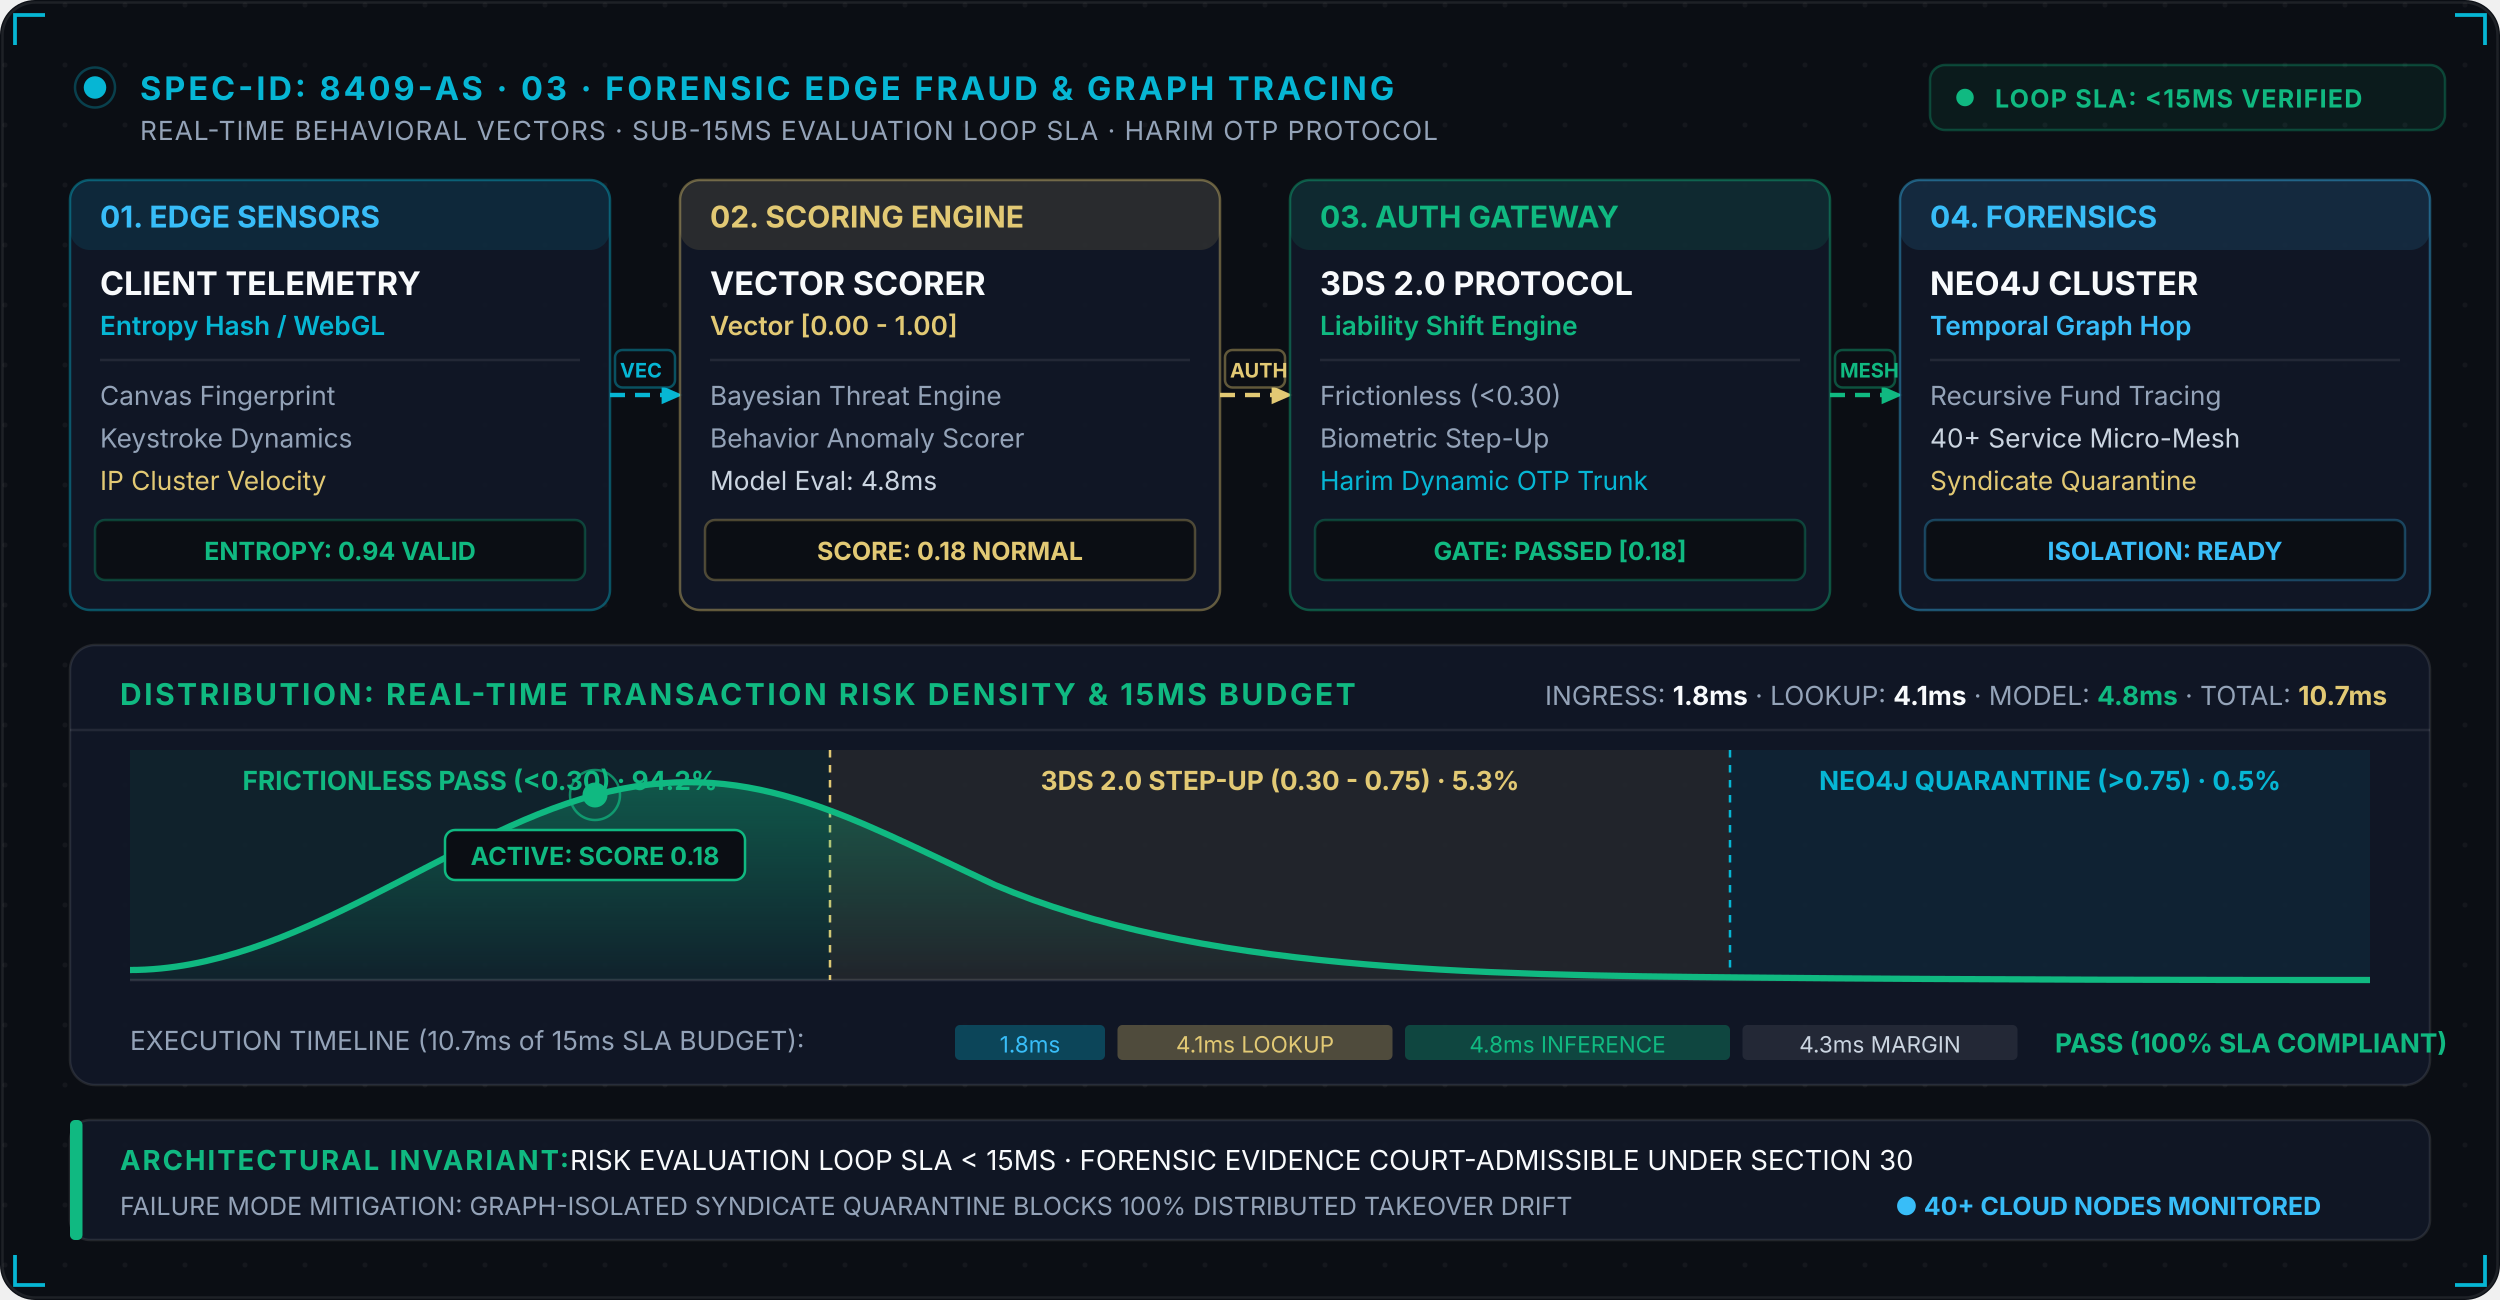
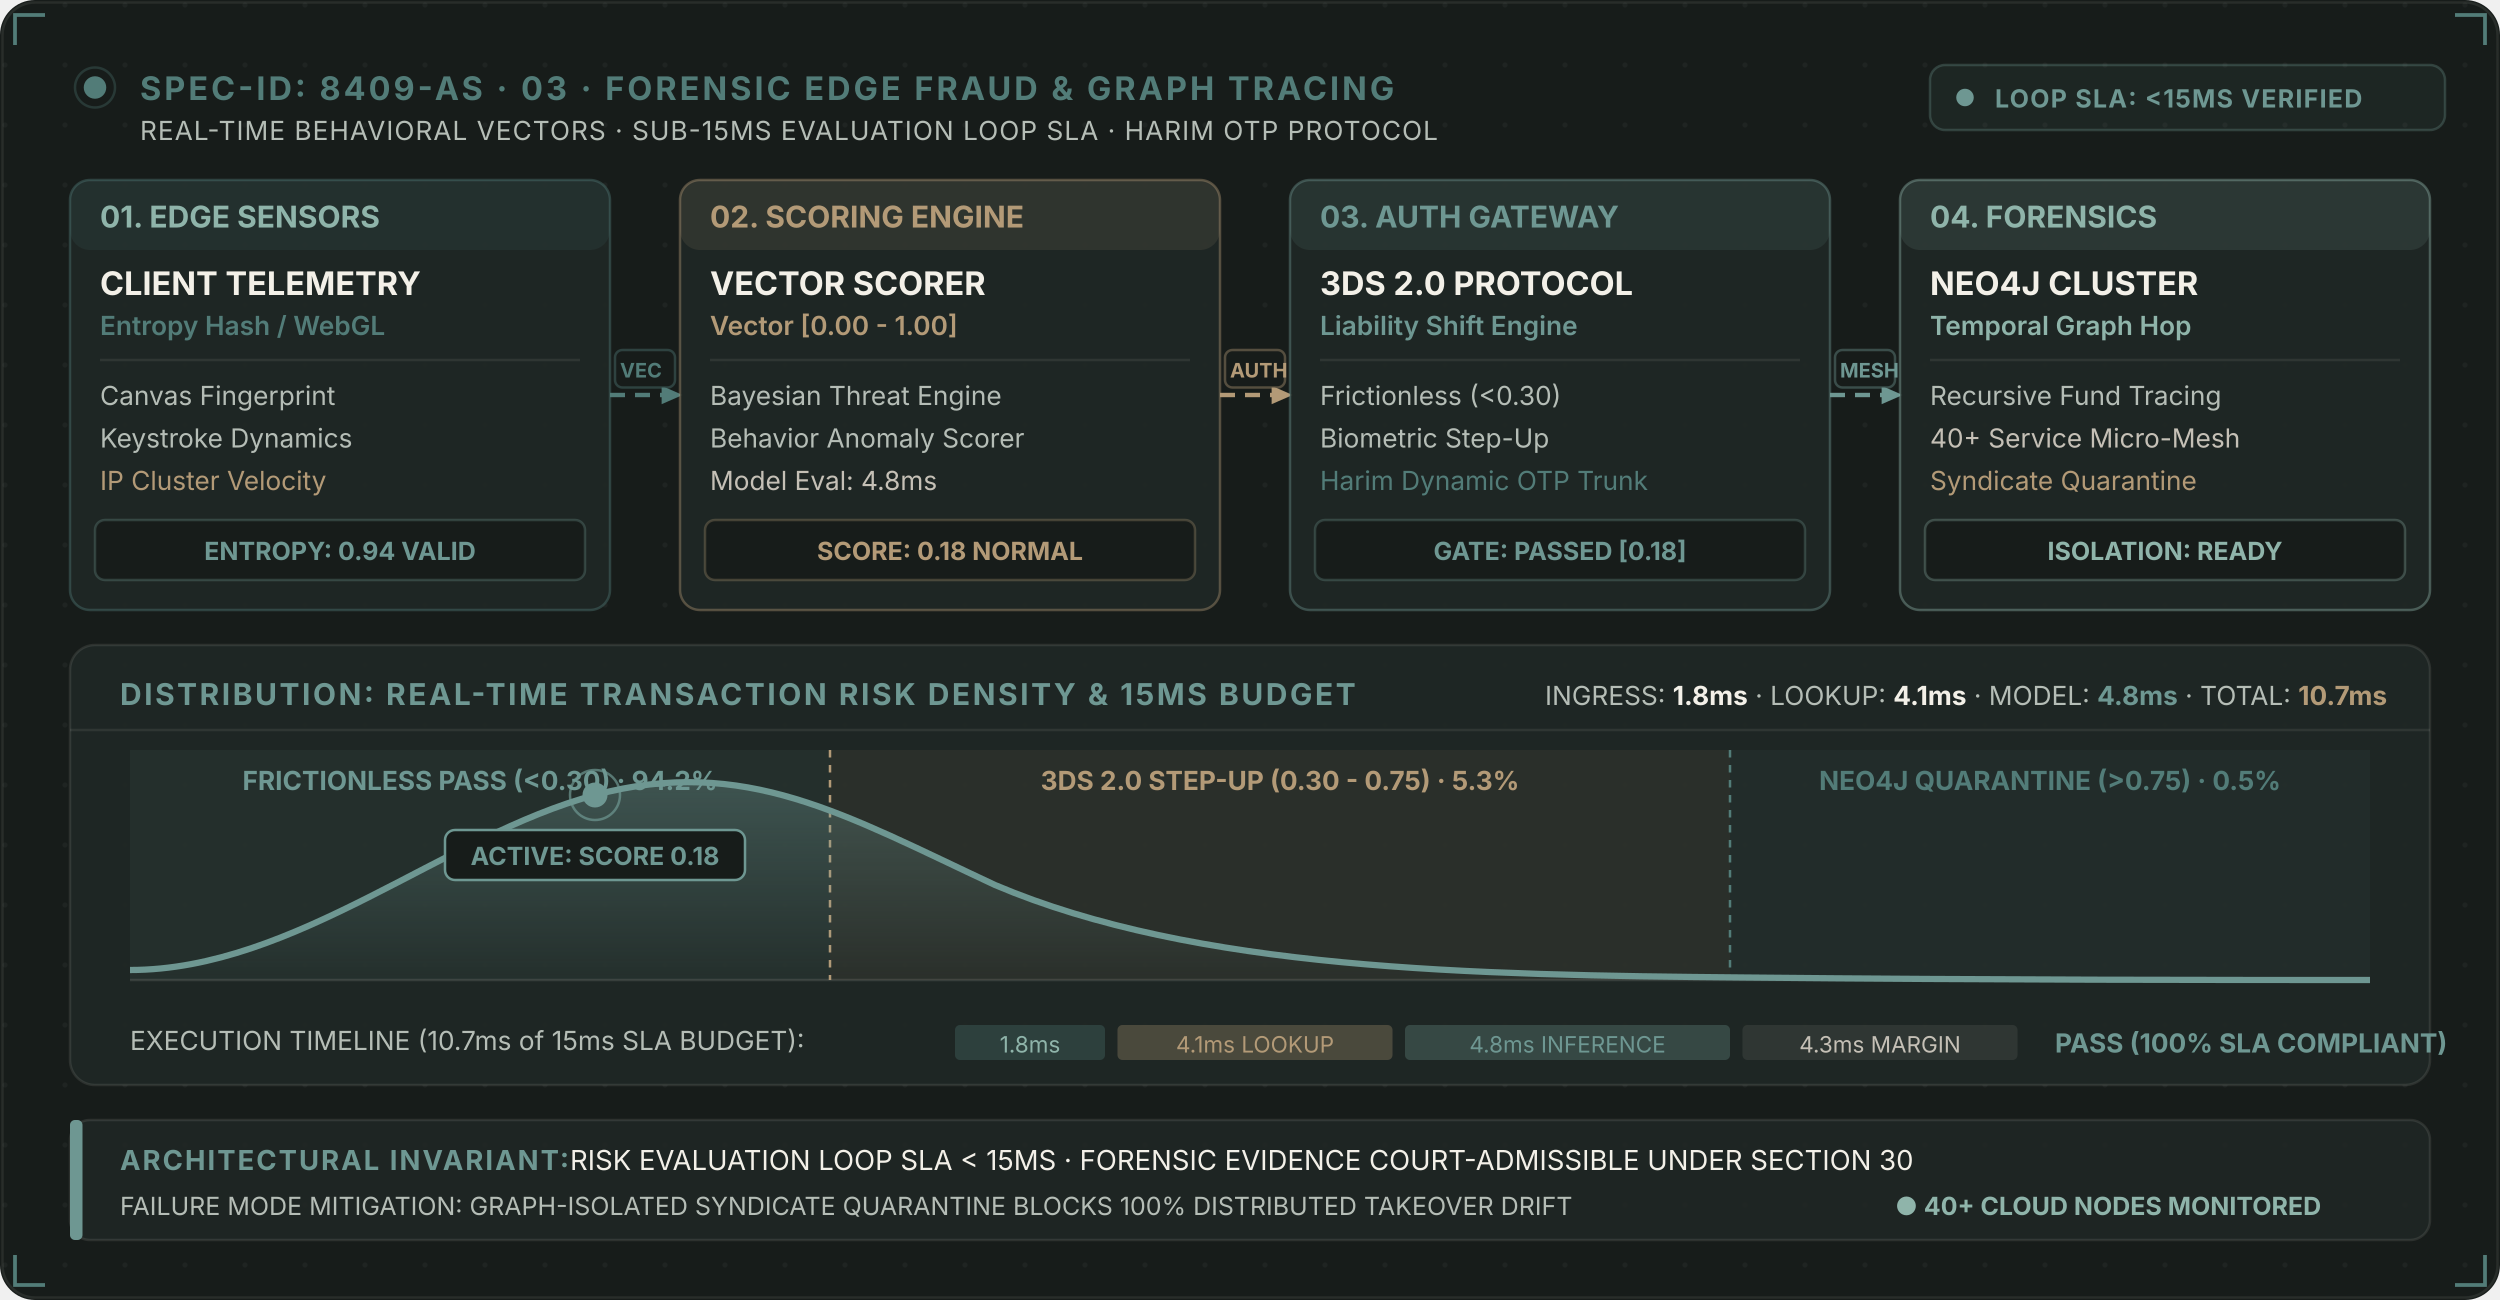
<svg xmlns="http://www.w3.org/2000/svg" viewBox="0 0 1000 520" width="100%" height="auto" class="w-full h-auto" preserveAspectRatio="xMidYMid meet" shape-rendering="geometricPrecision" text-rendering="geometricPrecision" dir="ltr">
  <defs>
    <pattern id="fraud-grid-dots" width="24" height="24" patternUnits="userSpaceOnUse">
-       <circle cx="2" cy="2" r="1" fill="#ffffff" fill-opacity="0.04" />
+       <circle cx="2" cy="2" r="1" fill="#F3F0E8" fill-opacity="0.04" />
    </pattern>
    <linearGradient id="fraud-chart-grad" x1="0" y1="0" x2="0" y2="1">
-       <stop offset="0%" stop-color="#10b981" stop-opacity="0.35" />
-       <stop offset="100%" stop-color="#10b981" stop-opacity="0.0" />
+       <stop offset="0%" stop-color="#6E9792" stop-opacity="0.35" />
+       <stop offset="100%" stop-color="#6E9792" stop-opacity="0.0" />
    </linearGradient>
    <linearGradient id="fraud-cyan-grad" x1="0%" y1="0%" x2="100%" y2="100%">
-       <stop offset="0%" stop-color="#06b6d4" stop-opacity="0.25" />
-       <stop offset="100%" stop-color="#06b6d4" stop-opacity="0.02" />
+       <stop offset="0%" stop-color="#527C78" stop-opacity="0.25" />
+       <stop offset="100%" stop-color="#527C78" stop-opacity="0.02" />
    </linearGradient>
    <marker id="fraud-arr-cyan" viewBox="0 0 10 10" refX="7" refY="5" markerWidth="6" markerHeight="6" orient="auto-start-reverse">
-       <path d="M 0 1.5 L 8 5 L 0 8.5 z" fill="#06b6d4" />
+       <path d="M 0 1.5 L 8 5 L 0 8.5 z" fill="#527C78" />
    </marker>
    <marker id="fraud-arr-gold" viewBox="0 0 10 10" refX="7" refY="5" markerWidth="6" markerHeight="6" orient="auto-start-reverse">
-       <path d="M 0 1.5 L 8 5 L 0 8.5 z" fill="#e2c974" />
+       <path d="M 0 1.5 L 8 5 L 0 8.5 z" fill="#B39A77" />
    </marker>
    <marker id="fraud-arr-emerald" viewBox="0 0 10 10" refX="7" refY="5" markerWidth="6" markerHeight="6" orient="auto-start-reverse">
-       <path d="M 0 1.5 L 8 5 L 0 8.5 z" fill="#10b981" />
+       <path d="M 0 1.5 L 8 5 L 0 8.5 z" fill="#6E9792" />
    </marker>
    <style>
      @keyframes fraudPulse {
        0%, 100% { opacity: 0.6; }
        50% { opacity: 1; }
      }
      @keyframes fraudFlow { to { stroke-dashoffset: -28; } }
-       .fraud-flow-cyan { stroke: #06b6d4; stroke-width: 1.75; stroke-dasharray: 6 4; animation: fraudFlow 1.6s linear infinite; }
-       .fraud-flow-gold { stroke: #e2c974; stroke-width: 1.75; stroke-dasharray: 6 4; animation: fraudFlow 1.6s linear infinite; }
-       .fraud-flow-emerald { stroke: #10b981; stroke-width: 1.75; stroke-dasharray: 6 4; animation: fraudFlow 1.6s linear infinite; }
+       .fraud-flow-cyan { stroke: #527C78; stroke-width: 1.75; stroke-dasharray: 6 4; animation: fraudFlow 1.6s linear infinite; }
+       .fraud-flow-gold { stroke: #B39A77; stroke-width: 1.75; stroke-dasharray: 6 4; animation: fraudFlow 1.6s linear infinite; }
+       .fraud-flow-emerald { stroke: #6E9792; stroke-width: 1.75; stroke-dasharray: 6 4; animation: fraudFlow 1.6s linear infinite; }
      text { font-family: 'IBM Plex Mono', system-ui, -apple-system, monospace; }
      .code-font { font-family: 'IBM Plex Mono', monospace; }
    </style>
  </defs>
-   <rect width="1000" height="520" fill="#0b0e14" rx="14" />
+   <rect width="1000" height="520" fill="#171C1A" rx="14" />
  <rect width="1000" height="520" fill="url(#fraud-grid-dots)" rx="14" />
-   <rect width="998" height="518" x="1" y="1" fill="none" stroke="#ffffff" stroke-opacity="0.08" rx="13" />
-   <path d="M 6 18 L 6 6 L 18 6" stroke="#06b6d4" stroke-width="1.5" fill="none" />
-   <path d="M 982 6 L 994 6 L 994 18" stroke="#06b6d4" stroke-width="1.5" fill="none" />
-   <path d="M 6 502 L 6 514 L 18 514" stroke="#06b6d4" stroke-width="1.5" fill="none" />
-   <path d="M 982 514 L 994 514 L 994 502" stroke="#06b6d4" stroke-width="1.5" fill="none" />
+   <rect width="998" height="518" x="1" y="1" fill="none" stroke="#F3F0E8" stroke-opacity="0.08" rx="13" />
+   <path d="M 6 18 L 6 6 L 18 6" stroke="#527C78" stroke-width="1.5" fill="none" />
+   <path d="M 982 6 L 994 6 L 994 18" stroke="#527C78" stroke-width="1.5" fill="none" />
+   <path d="M 6 502 L 6 514 L 18 514" stroke="#527C78" stroke-width="1.5" fill="none" />
+   <path d="M 982 514 L 994 514 L 994 502" stroke="#527C78" stroke-width="1.5" fill="none" />
  <g transform="translate(32, 24)">
-     <circle cx="6" cy="11" r="4.5" fill="#06b6d4" />
-     <circle cx="6" cy="11" r="8" fill="none" stroke="#06b6d4" stroke-opacity="0.3" />
-     <text x="24" y="16" fill="#06b6d4" font-size="13" font-weight="700" letter-spacing="1.2">SPEC-ID: 8409-AS · 03 · FORENSIC EDGE FRAUD &amp; GRAPH TRACING</text>
-     <text x="24" y="32" fill="#94a3b8" font-size="10.5" letter-spacing="0.4">REAL-TIME BEHAVIORAL VECTORS · SUB-15MS EVALUATION LOOP SLA · HARIM OTP PROTOCOL</text>
-     <rect x="740" y="2" width="206" height="26" rx="6" fill="#10b981" fill-opacity="0.08" stroke="#10b981" stroke-opacity="0.3" />
-     <circle cx="754" cy="15" r="3.5" fill="#10b981" />
-     <text x="766" y="19" fill="#10b981" font-size="10" font-weight="700" letter-spacing="0.5">LOOP SLA: &lt;15MS VERIFIED</text>
+     <circle cx="6" cy="11" r="4.5" fill="#527C78" />
+     <circle cx="6" cy="11" r="8" fill="none" stroke="#527C78" stroke-opacity="0.3" />
+     <text x="24" y="16" fill="#527C78" font-size="13" font-weight="700" letter-spacing="1.2">SPEC-ID: 8409-AS · 03 · FORENSIC EDGE FRAUD &amp; GRAPH TRACING</text>
+     <text x="24" y="32" fill="#B5BDB6" font-size="10.5" letter-spacing="0.4">REAL-TIME BEHAVIORAL VECTORS · SUB-15MS EVALUATION LOOP SLA · HARIM OTP PROTOCOL</text>
+     <rect x="740" y="2" width="206" height="26" rx="6" fill="#6E9792" fill-opacity="0.08" stroke="#6E9792" stroke-opacity="0.3" />
+     <circle cx="754" cy="15" r="3.5" fill="#6E9792" />
+     <text x="766" y="19" fill="#6E9792" font-size="10" font-weight="700" letter-spacing="0.5">LOOP SLA: &lt;15MS VERIFIED</text>
  </g>
  <g transform="translate(28, 72)">
-     <rect width="216" height="172" rx="8" fill="#111827" fill-opacity="0.9" stroke="#06b6d4" stroke-opacity="0.4" />
-     <rect width="216" height="28" rx="8" fill="#06b6d4" fill-opacity="0.12" />
-     <text x="12" y="19" fill="#38bdf8" font-size="12" font-weight="700">01. EDGE SENSORS</text>
-     <text x="12" y="46" fill="#f8fafc" font-size="13" font-weight="700">CLIENT TELEMETRY</text>
-     <text x="12" y="62" fill="#06b6d4" font-size="10.5" font-weight="600">Entropy Hash / WebGL</text>
-     <line x1="12" y1="72" x2="204" y2="72" stroke="#ffffff" stroke-opacity="0.08" />
-     <text x="12" y="90" fill="#94a3b8" font-size="10.5">Canvas Fingerprint</text>
-     <text x="12" y="107" fill="#94a3b8" font-size="10.5">Keystroke Dynamics</text>
-     <text x="12" y="124" fill="#e2c974" font-size="10.5">IP Cluster Velocity</text>
-     <rect x="10" y="136" width="196" height="24" rx="4" fill="#0b0e14" stroke="#10b981" stroke-opacity="0.3" />
-     <text x="108" y="152" fill="#10b981" font-size="10" font-weight="700" text-anchor="middle">ENTROPY: 0.94 VALID</text>
+     <rect width="216" height="172" rx="8" fill="#202725" fill-opacity="0.9" stroke="#527C78" stroke-opacity="0.4" />
+     <rect width="216" height="28" rx="8" fill="#527C78" fill-opacity="0.12" />
+     <text x="12" y="19" fill="#8FB4AA" font-size="12" font-weight="700">01. EDGE SENSORS</text>
+     <text x="12" y="46" fill="#F3F0E8" font-size="13" font-weight="700">CLIENT TELEMETRY</text>
+     <text x="12" y="62" fill="#527C78" font-size="10.5" font-weight="600">Entropy Hash / WebGL</text>
+     <line x1="12" y1="72" x2="204" y2="72" stroke="#F3F0E8" stroke-opacity="0.08" />
+     <text x="12" y="90" fill="#B5BDB6" font-size="10.5">Canvas Fingerprint</text>
+     <text x="12" y="107" fill="#B5BDB6" font-size="10.5">Keystroke Dynamics</text>
+     <text x="12" y="124" fill="#B39A77" font-size="10.5">IP Cluster Velocity</text>
+     <rect x="10" y="136" width="196" height="24" rx="4" fill="#171C1A" stroke="#6E9792" stroke-opacity="0.3" />
+     <text x="108" y="152" fill="#6E9792" font-size="10" font-weight="700" text-anchor="middle">ENTROPY: 0.94 VALID</text>
  </g>
  <path d="M 244 158 L 272 158" fill="none" class="fraud-flow-cyan" marker-end="url(#fraud-arr-cyan)" />
-   <rect x="246" y="140" width="24" height="15" rx="3" fill="#0b0e14" stroke="#06b6d4" stroke-opacity="0.4" />
-   <text x="248" y="151" fill="#06b6d4" font-size="8" font-weight="700">VEC</text>
+   <rect x="246" y="140" width="24" height="15" rx="3" fill="#171C1A" stroke="#527C78" stroke-opacity="0.4" />
+   <text x="248" y="151" fill="#527C78" font-size="8" font-weight="700">VEC</text>
  <g transform="translate(272, 72)">
-     <rect width="216" height="172" rx="8" fill="#111827" fill-opacity="0.9" stroke="#e2c974" stroke-opacity="0.4" />
-     <rect width="216" height="28" rx="8" fill="#e2c974" fill-opacity="0.12" />
-     <text x="12" y="19" fill="#e2c974" font-size="12" font-weight="700">02. SCORING ENGINE</text>
-     <text x="12" y="46" fill="#f8fafc" font-size="13" font-weight="700">VECTOR SCORER</text>
-     <text x="12" y="62" fill="#e2c974" font-size="10.5" font-weight="600">Vector [0.00 - 1.00]</text>
-     <line x1="12" y1="72" x2="204" y2="72" stroke="#ffffff" stroke-opacity="0.08" />
-     <text x="12" y="90" fill="#94a3b8" font-size="10.5">Bayesian Threat Engine</text>
-     <text x="12" y="107" fill="#94a3b8" font-size="10.5">Behavior Anomaly Scorer</text>
-     <text x="12" y="124" fill="#cbd5e1" font-size="10.5">Model Eval: 4.8ms</text>
-     <rect x="10" y="136" width="196" height="24" rx="4" fill="#0b0e14" stroke="#e2c974" stroke-opacity="0.3" />
-     <text x="108" y="152" fill="#e2c974" font-size="10" font-weight="700" text-anchor="middle">SCORE: 0.18 NORMAL</text>
+     <rect width="216" height="172" rx="8" fill="#202725" fill-opacity="0.9" stroke="#B39A77" stroke-opacity="0.4" />
+     <rect width="216" height="28" rx="8" fill="#B39A77" fill-opacity="0.12" />
+     <text x="12" y="19" fill="#B39A77" font-size="12" font-weight="700">02. SCORING ENGINE</text>
+     <text x="12" y="46" fill="#F3F0E8" font-size="13" font-weight="700">VECTOR SCORER</text>
+     <text x="12" y="62" fill="#B39A77" font-size="10.5" font-weight="600">Vector [0.00 - 1.00]</text>
+     <line x1="12" y1="72" x2="204" y2="72" stroke="#F3F0E8" stroke-opacity="0.08" />
+     <text x="12" y="90" fill="#B5BDB6" font-size="10.5">Bayesian Threat Engine</text>
+     <text x="12" y="107" fill="#B5BDB6" font-size="10.5">Behavior Anomaly Scorer</text>
+     <text x="12" y="124" fill="#C5C0B6" font-size="10.5">Model Eval: 4.8ms</text>
+     <rect x="10" y="136" width="196" height="24" rx="4" fill="#171C1A" stroke="#B39A77" stroke-opacity="0.3" />
+     <text x="108" y="152" fill="#B39A77" font-size="10" font-weight="700" text-anchor="middle">SCORE: 0.18 NORMAL</text>
  </g>
  <path d="M 488 158 L 516 158" fill="none" class="fraud-flow-gold" marker-end="url(#fraud-arr-gold)" />
-   <rect x="490" y="140" width="24" height="15" rx="3" fill="#0b0e14" stroke="#e2c974" stroke-opacity="0.4" />
-   <text x="492" y="151" fill="#e2c974" font-size="8" font-weight="700">AUTH</text>
+   <rect x="490" y="140" width="24" height="15" rx="3" fill="#171C1A" stroke="#B39A77" stroke-opacity="0.4" />
+   <text x="492" y="151" fill="#B39A77" font-size="8" font-weight="700">AUTH</text>
  <g transform="translate(516, 72)">
-     <rect width="216" height="172" rx="8" fill="#111827" fill-opacity="0.9" stroke="#10b981" stroke-opacity="0.4" />
-     <rect width="216" height="28" rx="8" fill="#10b981" fill-opacity="0.12" />
-     <text x="12" y="19" fill="#10b981" font-size="12" font-weight="700">03. AUTH GATEWAY</text>
-     <text x="12" y="46" fill="#f8fafc" font-size="13" font-weight="700">3DS 2.0 PROTOCOL</text>
-     <text x="12" y="62" fill="#10b981" font-size="10.5" font-weight="600">Liability Shift Engine</text>
-     <line x1="12" y1="72" x2="204" y2="72" stroke="#ffffff" stroke-opacity="0.08" />
-     <text x="12" y="90" fill="#94a3b8" font-size="10.5">Frictionless (&lt;0.30)</text>
-     <text x="12" y="107" fill="#94a3b8" font-size="10.5">Biometric Step-Up</text>
-     <text x="12" y="124" fill="#06b6d4" font-size="10.5">Harim Dynamic OTP Trunk</text>
-     <rect x="10" y="136" width="196" height="24" rx="4" fill="#0b0e14" stroke="#10b981" stroke-opacity="0.3" />
-     <text x="108" y="152" fill="#10b981" font-size="10" font-weight="700" text-anchor="middle">GATE: PASSED [0.18]</text>
+     <rect width="216" height="172" rx="8" fill="#202725" fill-opacity="0.9" stroke="#6E9792" stroke-opacity="0.4" />
+     <rect width="216" height="28" rx="8" fill="#6E9792" fill-opacity="0.12" />
+     <text x="12" y="19" fill="#6E9792" font-size="12" font-weight="700">03. AUTH GATEWAY</text>
+     <text x="12" y="46" fill="#F3F0E8" font-size="13" font-weight="700">3DS 2.0 PROTOCOL</text>
+     <text x="12" y="62" fill="#6E9792" font-size="10.5" font-weight="600">Liability Shift Engine</text>
+     <line x1="12" y1="72" x2="204" y2="72" stroke="#F3F0E8" stroke-opacity="0.08" />
+     <text x="12" y="90" fill="#B5BDB6" font-size="10.5">Frictionless (&lt;0.30)</text>
+     <text x="12" y="107" fill="#B5BDB6" font-size="10.5">Biometric Step-Up</text>
+     <text x="12" y="124" fill="#527C78" font-size="10.5">Harim Dynamic OTP Trunk</text>
+     <rect x="10" y="136" width="196" height="24" rx="4" fill="#171C1A" stroke="#6E9792" stroke-opacity="0.3" />
+     <text x="108" y="152" fill="#6E9792" font-size="10" font-weight="700" text-anchor="middle">GATE: PASSED [0.18]</text>
  </g>
  <path d="M 732 158 L 760 158" fill="none" class="fraud-flow-emerald" marker-end="url(#fraud-arr-emerald)" />
-   <rect x="734" y="140" width="24" height="15" rx="3" fill="#0b0e14" stroke="#10b981" stroke-opacity="0.4" />
-   <text x="736" y="151" fill="#10b981" font-size="8" font-weight="700">MESH</text>
+   <rect x="734" y="140" width="24" height="15" rx="3" fill="#171C1A" stroke="#6E9792" stroke-opacity="0.4" />
+   <text x="736" y="151" fill="#6E9792" font-size="8" font-weight="700">MESH</text>
  <g transform="translate(760, 72)">
-     <rect width="212" height="172" rx="8" fill="#111827" fill-opacity="0.9" stroke="#38bdf8" stroke-opacity="0.4" />
-     <rect width="212" height="28" rx="8" fill="#38bdf8" fill-opacity="0.12" />
-     <text x="12" y="19" fill="#38bdf8" font-size="12" font-weight="700">04. FORENSICS</text>
-     <text x="12" y="46" fill="#f8fafc" font-size="13" font-weight="700">NEO4J CLUSTER</text>
-     <text x="12" y="62" fill="#38bdf8" font-size="10.5" font-weight="600">Temporal Graph Hop</text>
-     <line x1="12" y1="72" x2="200" y2="72" stroke="#ffffff" stroke-opacity="0.08" />
-     <text x="12" y="90" fill="#94a3b8" font-size="10.5">Recursive Fund Tracing</text>
-     <text x="12" y="107" fill="#cbd5e1" font-size="10.5">40+ Service Micro-Mesh</text>
-     <text x="12" y="124" fill="#e2c974" font-size="10.5">Syndicate Quarantine</text>
-     <rect x="10" y="136" width="192" height="24" rx="4" fill="#0b0e14" stroke="#38bdf8" stroke-opacity="0.3" />
-     <text x="106" y="152" fill="#38bdf8" font-size="10" font-weight="700" text-anchor="middle">ISOLATION: READY</text>
+     <rect width="212" height="172" rx="8" fill="#202725" fill-opacity="0.9" stroke="#8FB4AA" stroke-opacity="0.4" />
+     <rect width="212" height="28" rx="8" fill="#8FB4AA" fill-opacity="0.12" />
+     <text x="12" y="19" fill="#8FB4AA" font-size="12" font-weight="700">04. FORENSICS</text>
+     <text x="12" y="46" fill="#F3F0E8" font-size="13" font-weight="700">NEO4J CLUSTER</text>
+     <text x="12" y="62" fill="#8FB4AA" font-size="10.5" font-weight="600">Temporal Graph Hop</text>
+     <line x1="12" y1="72" x2="200" y2="72" stroke="#F3F0E8" stroke-opacity="0.08" />
+     <text x="12" y="90" fill="#B5BDB6" font-size="10.5">Recursive Fund Tracing</text>
+     <text x="12" y="107" fill="#C5C0B6" font-size="10.5">40+ Service Micro-Mesh</text>
+     <text x="12" y="124" fill="#B39A77" font-size="10.5">Syndicate Quarantine</text>
+     <rect x="10" y="136" width="192" height="24" rx="4" fill="#171C1A" stroke="#8FB4AA" stroke-opacity="0.3" />
+     <text x="106" y="152" fill="#8FB4AA" font-size="10" font-weight="700" text-anchor="middle">ISOLATION: READY</text>
  </g>
  <g transform="translate(28, 258)">
-     <rect width="944" height="176" rx="10" fill="#111827" fill-opacity="0.9" stroke="#ffffff" stroke-opacity="0.1" />
-     <text x="20" y="24" fill="#10b981" font-size="12" font-weight="700" letter-spacing="1">DISTRIBUTION: REAL-TIME TRANSACTION RISK DENSITY &amp; 15MS BUDGET</text>
-     <text x="590" y="24" fill="#94a3b8" font-size="10.5">INGRESS: <tspan fill="#f8fafc" font-weight="700">1.8ms</tspan> · LOOKUP: <tspan fill="#f8fafc" font-weight="700">4.1ms</tspan> · MODEL: <tspan fill="#10b981" font-weight="700">4.8ms</tspan> · TOTAL: <tspan fill="#e2c974" font-weight="700">10.7ms</tspan>
+     <rect width="944" height="176" rx="10" fill="#202725" fill-opacity="0.9" stroke="#F3F0E8" stroke-opacity="0.1" />
+     <text x="20" y="24" fill="#6E9792" font-size="12" font-weight="700" letter-spacing="1">DISTRIBUTION: REAL-TIME TRANSACTION RISK DENSITY &amp; 15MS BUDGET</text>
+     <text x="590" y="24" fill="#B5BDB6" font-size="10.5">INGRESS: <tspan fill="#F3F0E8" font-weight="700">1.8ms</tspan> · LOOKUP: <tspan fill="#F3F0E8" font-weight="700">4.1ms</tspan> · MODEL: <tspan fill="#6E9792" font-weight="700">4.8ms</tspan> · TOTAL: <tspan fill="#B39A77" font-weight="700">10.7ms</tspan>
    </text>
-     <line x1="0" y1="34" x2="944" y2="34" stroke="#ffffff" stroke-opacity="0.08" />
-     <rect x="24" y="42" width="280" height="92" fill="#10b981" fill-opacity="0.08" />
-     <text x="164" y="58" fill="#10b981" font-size="10.5" font-weight="700" text-anchor="middle">FRICTIONLESS PASS (&lt;0.30) · 94.2%</text>
-     <rect x="304" y="42" width="360" height="92" fill="#e2c974" fill-opacity="0.08" />
-     <text x="484" y="58" fill="#e2c974" font-size="10.5" font-weight="700" text-anchor="middle">3DS 2.0 STEP-UP (0.30 - 0.75) · 5.3%</text>
-     <rect x="664" y="42" width="256" height="92" fill="#06b6d4" fill-opacity="0.08" />
-     <text x="792" y="58" fill="#06b6d4" font-size="10.5" font-weight="700" text-anchor="middle">NEO4J QUARANTINE (&gt;0.75) · 0.5%</text>
-     <line x1="24" y1="134" x2="920" y2="134" stroke="#ffffff" stroke-opacity="0.12" />
-     <line x1="304" y1="42" x2="304" y2="134" stroke="#e2c974" stroke-width="1" stroke-dasharray="3 3" />
-     <line x1="664" y1="42" x2="664" y2="134" stroke="#06b6d4" stroke-width="1" stroke-dasharray="3 3" />
+     <line x1="0" y1="34" x2="944" y2="34" stroke="#F3F0E8" stroke-opacity="0.08" />
+     <rect x="24" y="42" width="280" height="92" fill="#6E9792" fill-opacity="0.08" />
+     <text x="164" y="58" fill="#6E9792" font-size="10.5" font-weight="700" text-anchor="middle">FRICTIONLESS PASS (&lt;0.30) · 94.2%</text>
+     <rect x="304" y="42" width="360" height="92" fill="#B39A77" fill-opacity="0.08" />
+     <text x="484" y="58" fill="#B39A77" font-size="10.5" font-weight="700" text-anchor="middle">3DS 2.0 STEP-UP (0.30 - 0.75) · 5.3%</text>
+     <rect x="664" y="42" width="256" height="92" fill="#527C78" fill-opacity="0.08" />
+     <text x="792" y="58" fill="#527C78" font-size="10.5" font-weight="700" text-anchor="middle">NEO4J QUARANTINE (&gt;0.75) · 0.5%</text>
+     <line x1="24" y1="134" x2="920" y2="134" stroke="#F3F0E8" stroke-opacity="0.12" />
+     <line x1="304" y1="42" x2="304" y2="134" stroke="#B39A77" stroke-width="1" stroke-dasharray="3 3" />
+     <line x1="664" y1="42" x2="664" y2="134" stroke="#527C78" stroke-width="1" stroke-dasharray="3 3" />
    <path d="M 24 134               L 24 130               C 90 130, 150 76, 210 60               C 270 44, 310 68, 370 96               C 450 130, 560 132, 670 133               C 770 134, 860 134, 920 134 Z" fill="url(#fraud-chart-grad)" />
-     <path d="M 24 130               C 90 130, 150 76, 210 60               C 270 44, 310 68, 370 96               C 450 130, 560 132, 670 133               C 770 134, 860 134, 920 134" stroke="#10b981" stroke-width="2.5" fill="none" />
-     <circle cx="210" cy="60" r="5" fill="#10b981" />
-     <circle cx="210" cy="60" r="10" stroke="#10b981" stroke-width="1" stroke-opacity="0.7" fill="none" />
-     <rect x="150" y="74" width="120" height="20" fill="#0b0e14" stroke="#10b981" stroke-width="1" rx="4" />
-     <text x="210" y="88" fill="#10b981" font-size="10" font-weight="700" text-anchor="middle">ACTIVE: SCORE 0.18</text>
+     <path d="M 24 130               C 90 130, 150 76, 210 60               C 270 44, 310 68, 370 96               C 450 130, 560 132, 670 133               C 770 134, 860 134, 920 134" stroke="#6E9792" stroke-width="2.5" fill="none" />
+     <circle cx="210" cy="60" r="5" fill="#6E9792" />
+     <circle cx="210" cy="60" r="10" stroke="#6E9792" stroke-width="1" stroke-opacity="0.7" fill="none" />
+     <rect x="150" y="74" width="120" height="20" fill="#171C1A" stroke="#6E9792" stroke-width="1" rx="4" />
+     <text x="210" y="88" fill="#6E9792" font-size="10" font-weight="700" text-anchor="middle">ACTIVE: SCORE 0.18</text>
    <g transform="translate(24, 146)">
-       <text x="0" y="16" fill="#94a3b8" font-size="10.5">EXECUTION TIMELINE (10.7ms of 15ms SLA BUDGET):</text>
-       <rect x="330" y="6" width="60" height="14" rx="2" fill="#06b6d4" fill-opacity="0.3" />
-       <text x="360" y="17" fill="#38bdf8" font-size="9" text-anchor="middle">1.8ms</text>
-       <rect x="395" y="6" width="110" height="14" rx="2" fill="#e2c974" fill-opacity="0.3" />
-       <text x="450" y="17" fill="#e2c974" font-size="9" text-anchor="middle">4.1ms LOOKUP</text>
-       <rect x="510" y="6" width="130" height="14" rx="2" fill="#10b981" fill-opacity="0.3" />
-       <text x="575" y="17" fill="#10b981" font-size="9" text-anchor="middle">4.8ms INFERENCE</text>
-       <rect x="645" y="6" width="110" height="14" rx="2" fill="#ffffff" fill-opacity="0.08" />
-       <text x="700" y="17" fill="#cbd5e1" font-size="9" text-anchor="middle">4.3ms MARGIN</text>
-       <text x="770" y="17" fill="#10b981" font-size="10.5" font-weight="700">PASS (100% SLA COMPLIANT)</text>
+       <text x="0" y="16" fill="#B5BDB6" font-size="10.5">EXECUTION TIMELINE (10.7ms of 15ms SLA BUDGET):</text>
+       <rect x="330" y="6" width="60" height="14" rx="2" fill="#527C78" fill-opacity="0.3" />
+       <text x="360" y="17" fill="#8FB4AA" font-size="9" text-anchor="middle">1.8ms</text>
+       <rect x="395" y="6" width="110" height="14" rx="2" fill="#B39A77" fill-opacity="0.3" />
+       <text x="450" y="17" fill="#B39A77" font-size="9" text-anchor="middle">4.1ms LOOKUP</text>
+       <rect x="510" y="6" width="130" height="14" rx="2" fill="#6E9792" fill-opacity="0.3" />
+       <text x="575" y="17" fill="#6E9792" font-size="9" text-anchor="middle">4.8ms INFERENCE</text>
+       <rect x="645" y="6" width="110" height="14" rx="2" fill="#F3F0E8" fill-opacity="0.08" />
+       <text x="700" y="17" fill="#C5C0B6" font-size="9" text-anchor="middle">4.3ms MARGIN</text>
+       <text x="770" y="17" fill="#6E9792" font-size="10.5" font-weight="700">PASS (100% SLA COMPLIANT)</text>
    </g>
  </g>
  <g transform="translate(28, 448)">
-     <rect width="944" height="48" rx="8" fill="#111827" fill-opacity="0.85" stroke="#ffffff" stroke-opacity="0.1" />
-     <rect width="5" height="48" rx="2" fill="#10b981" />
-     <text x="20" y="20" fill="#10b981" font-size="11" font-weight="700" letter-spacing="0.8">ARCHITECTURAL INVARIANT:</text>
-     <text x="200" y="20" fill="#f8fafc" font-size="11">RISK EVALUATION LOOP SLA &lt; 15MS · FORENSIC EVIDENCE COURT-ADMISSIBLE UNDER SECTION 30</text>
-     <text x="20" y="38" fill="#94a3b8" font-size="10">FAILURE MODE MITIGATION: GRAPH-ISOLATED SYNDICATE QUARANTINE BLOCKS 100% DISTRIBUTED TAKEOVER DRIFT</text>
-     <text x="730" y="38" fill="#38bdf8" font-size="10" font-weight="700">● 40+ CLOUD NODES MONITORED</text>
+     <rect width="944" height="48" rx="8" fill="#202725" fill-opacity="0.85" stroke="#F3F0E8" stroke-opacity="0.1" />
+     <rect width="5" height="48" rx="2" fill="#6E9792" />
+     <text x="20" y="20" fill="#6E9792" font-size="11" font-weight="700" letter-spacing="0.8">ARCHITECTURAL INVARIANT:</text>
+     <text x="200" y="20" fill="#F3F0E8" font-size="11">RISK EVALUATION LOOP SLA &lt; 15MS · FORENSIC EVIDENCE COURT-ADMISSIBLE UNDER SECTION 30</text>
+     <text x="20" y="38" fill="#B5BDB6" font-size="10">FAILURE MODE MITIGATION: GRAPH-ISOLATED SYNDICATE QUARANTINE BLOCKS 100% DISTRIBUTED TAKEOVER DRIFT</text>
+     <text x="730" y="38" fill="#8FB4AA" font-size="10" font-weight="700">● 40+ CLOUD NODES MONITORED</text>
  </g>
</svg>
